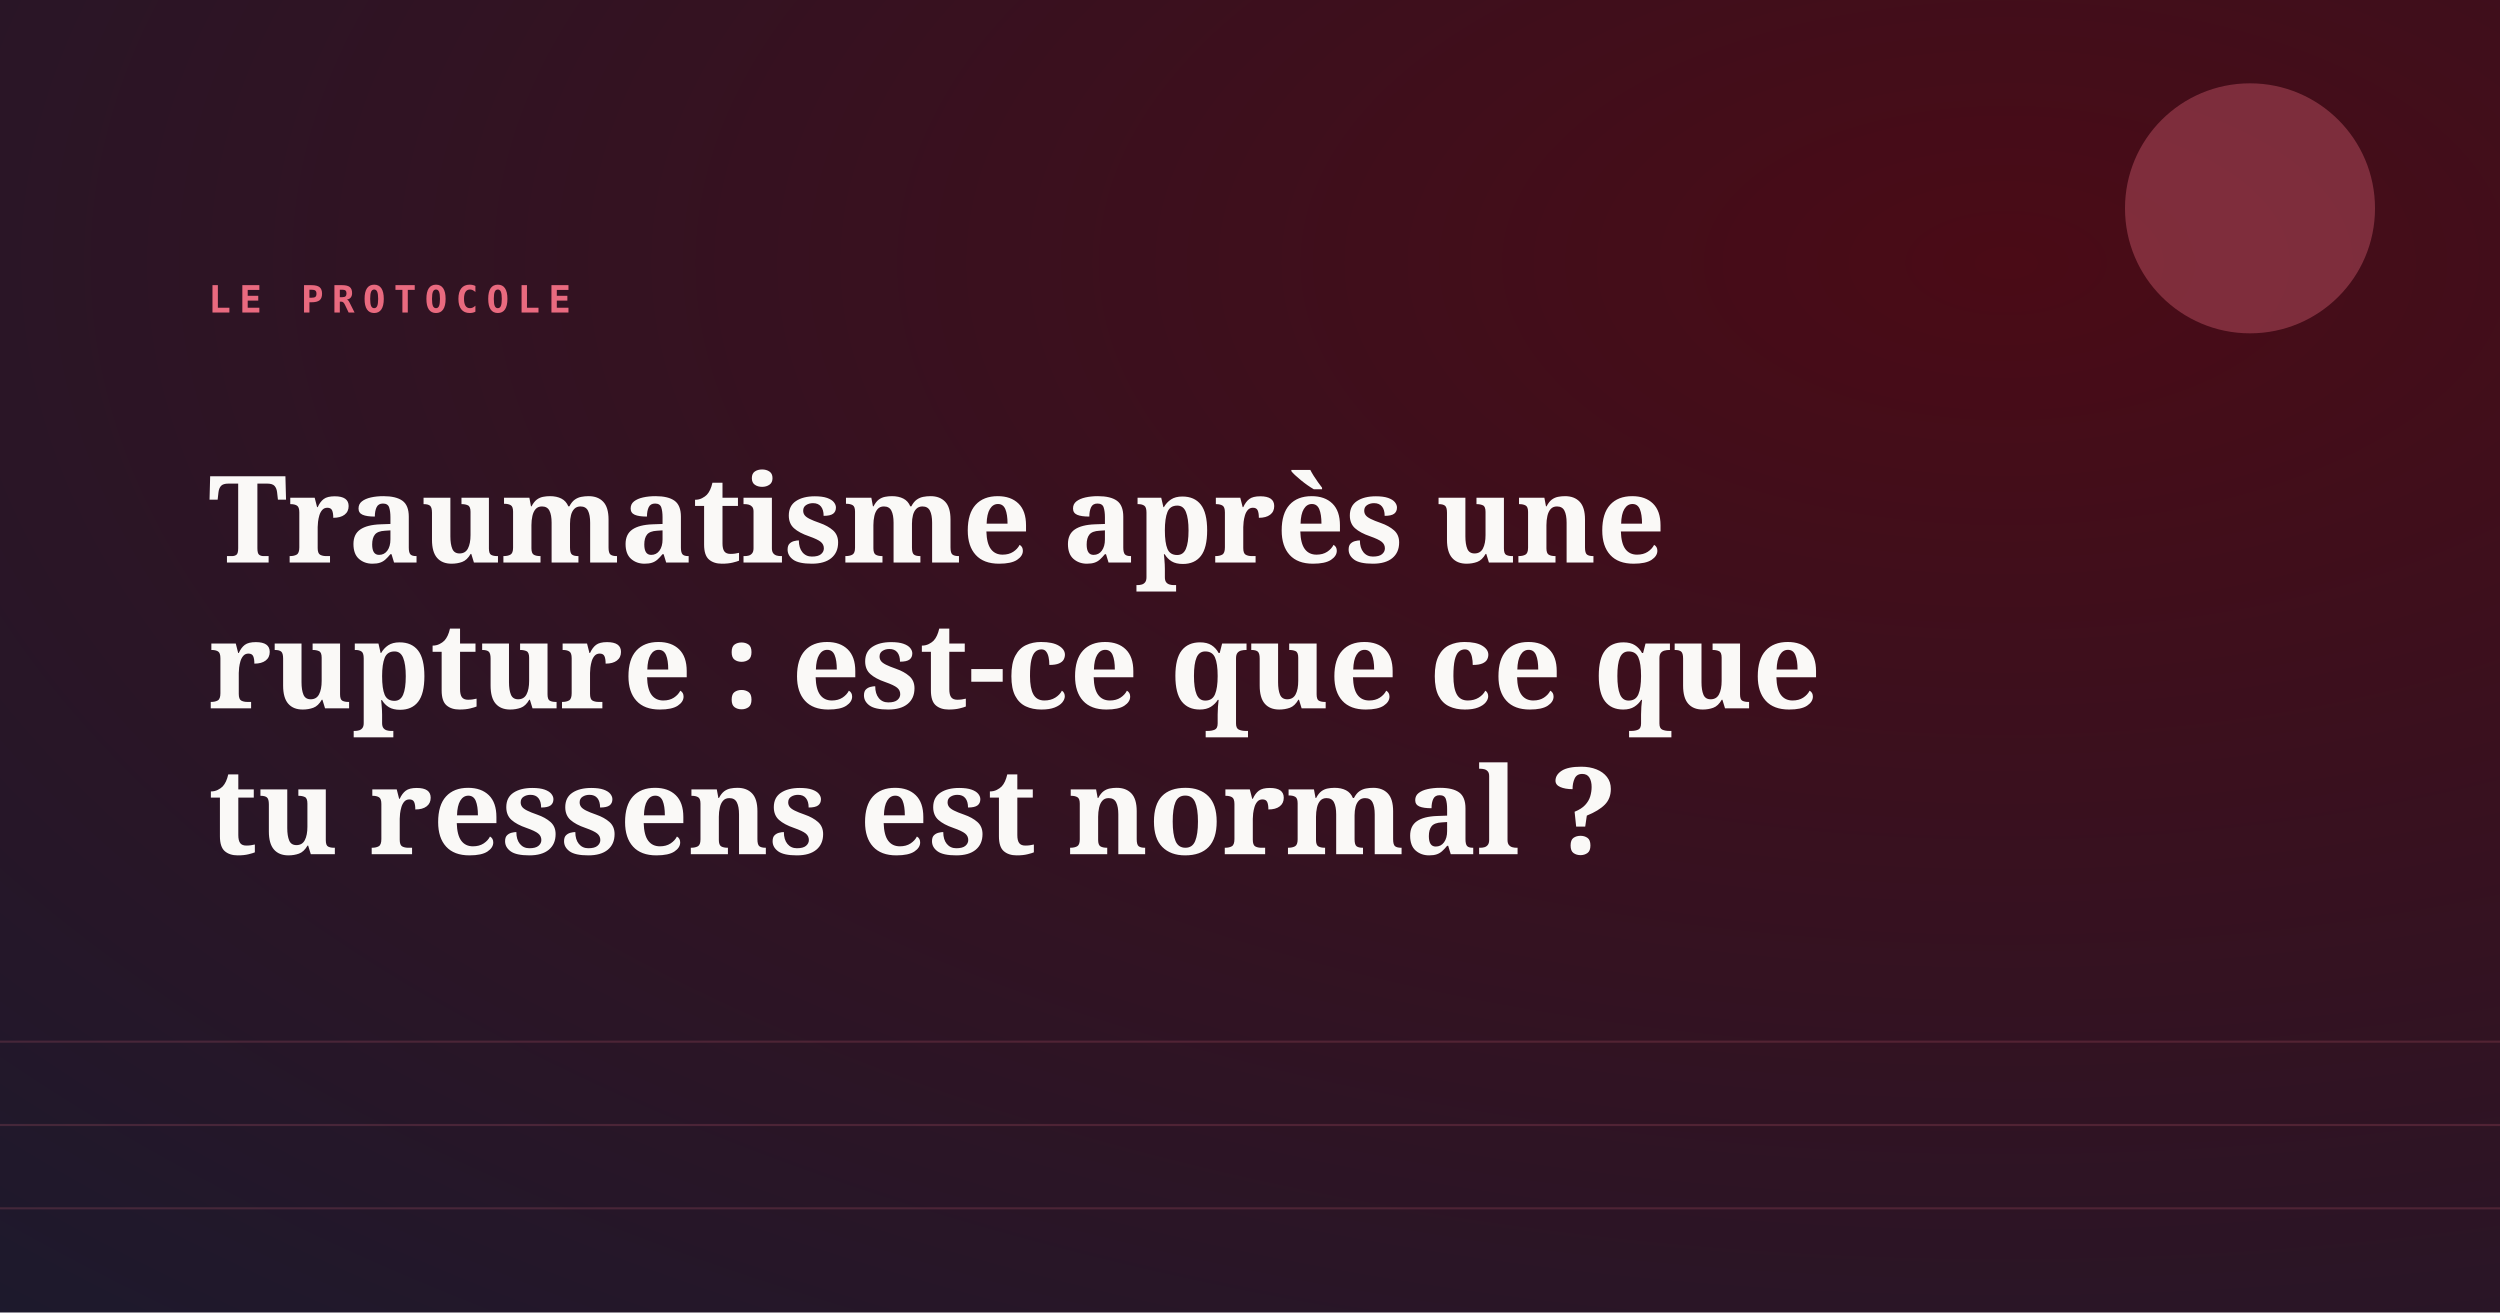
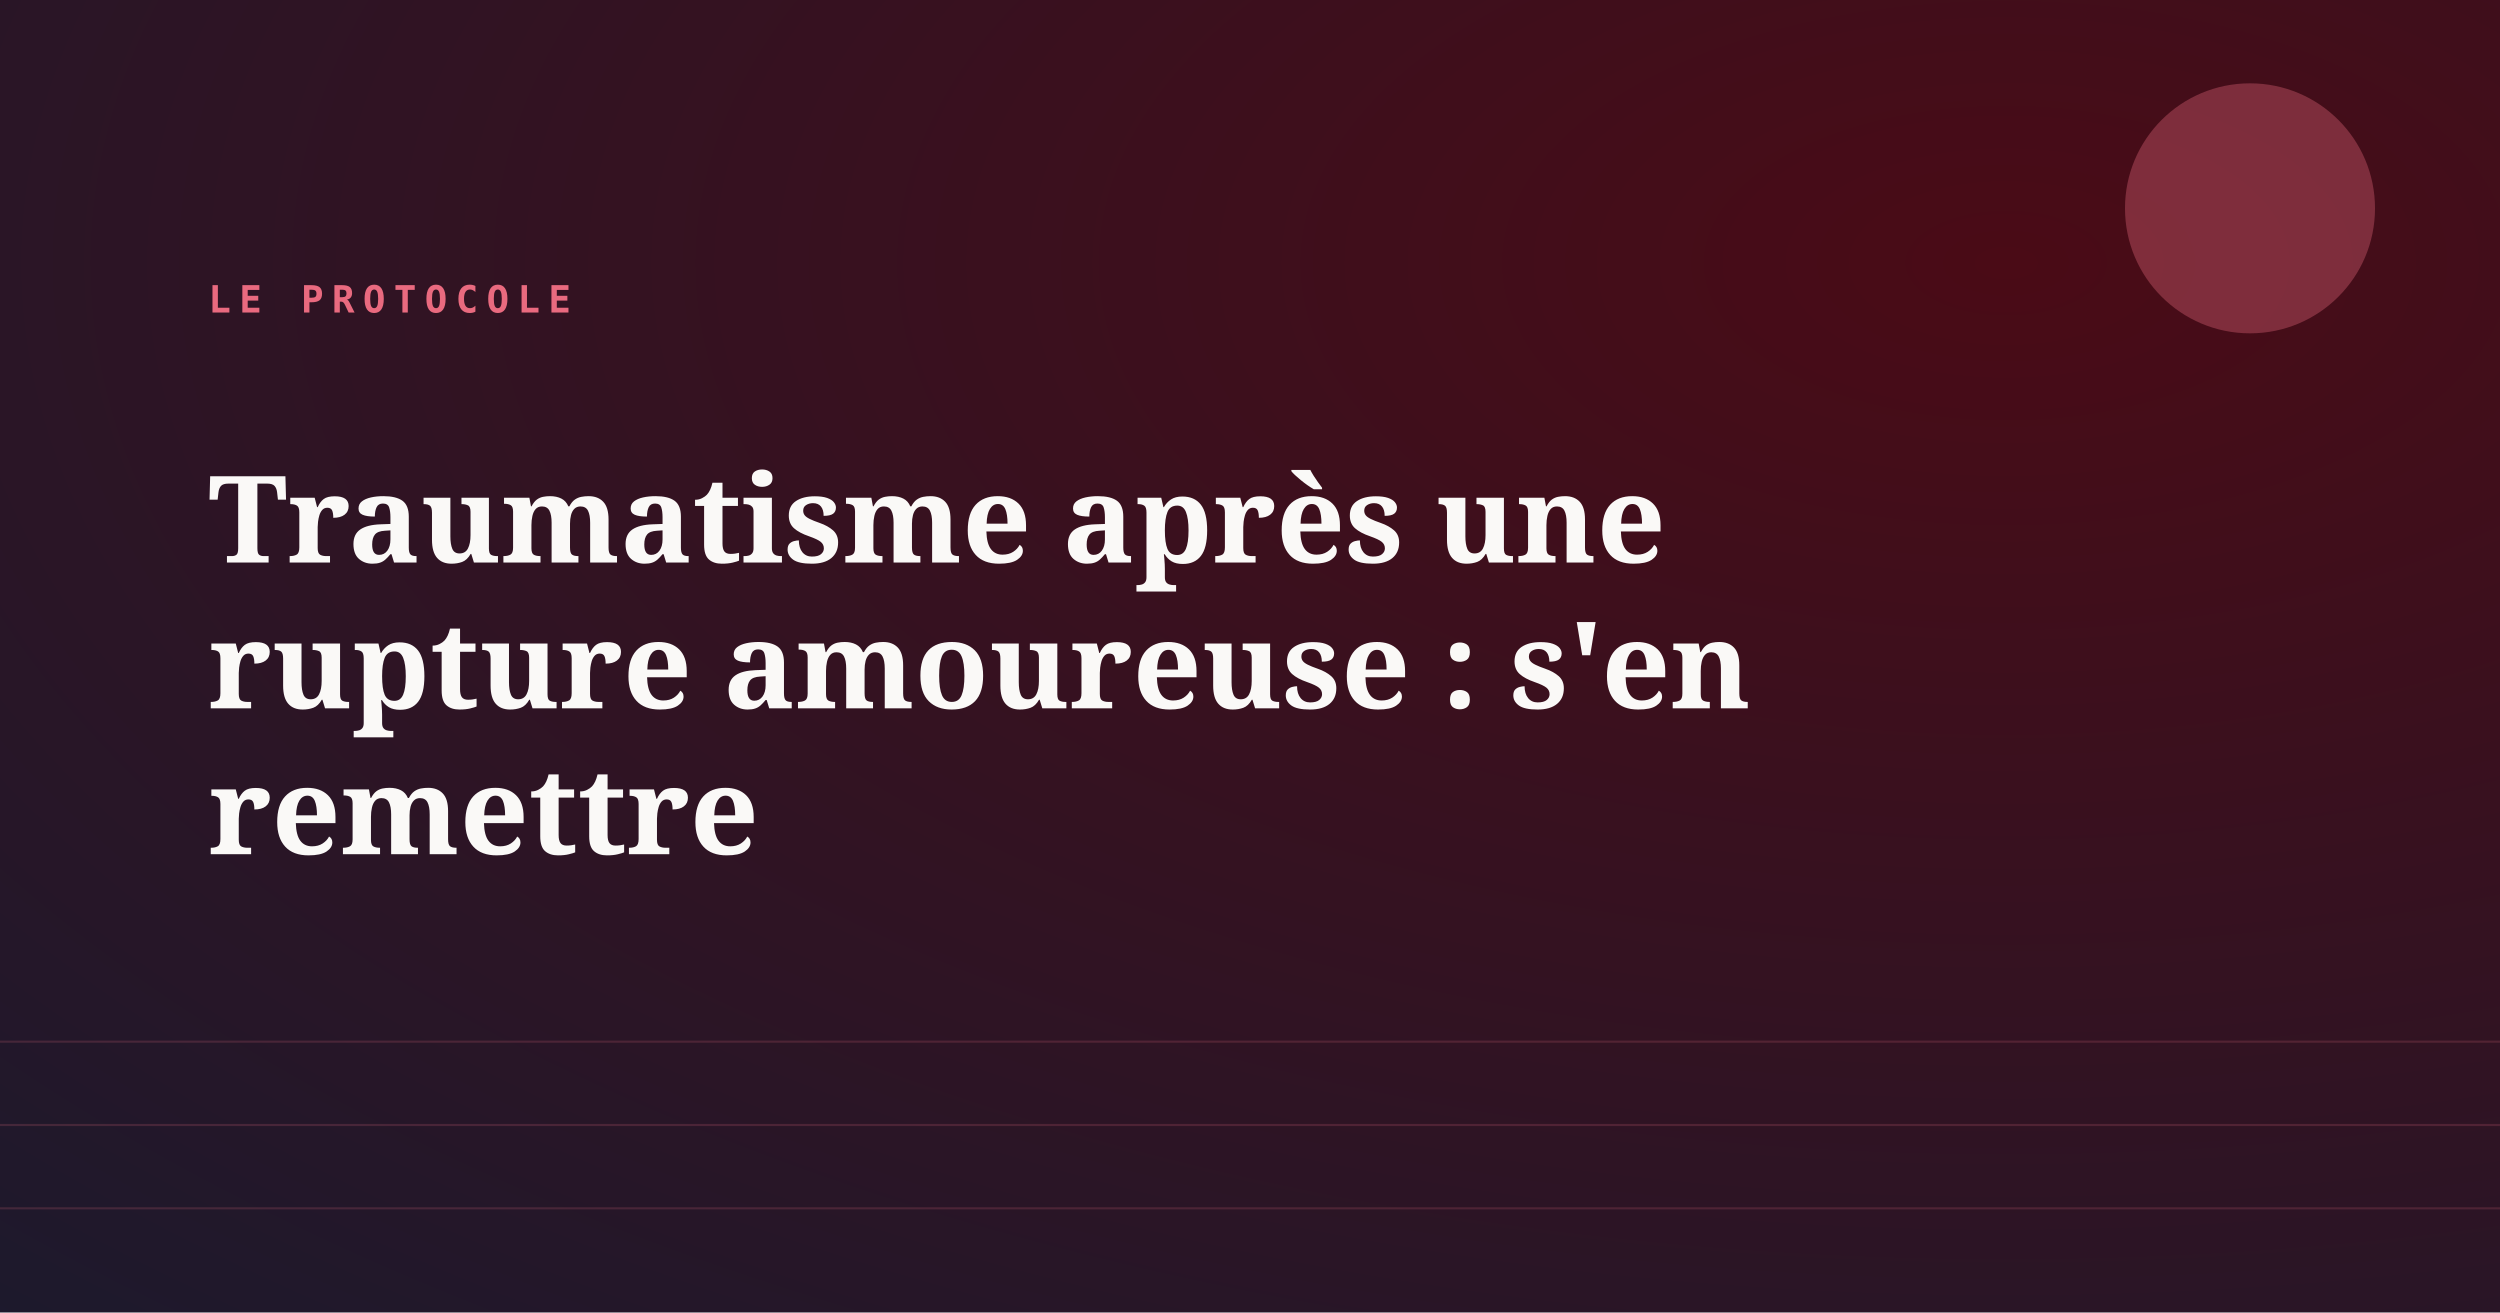
<svg xmlns="http://www.w3.org/2000/svg" viewBox="0 0 1200 630" width="1200" height="630">
  <defs>
    <radialGradient id="bg" cx="80%" cy="20%" r="120%">
      <stop offset="0%" stop-color="#4a0b16" />
      <stop offset="100%" stop-color="#1A1A2E" />
    </radialGradient>
  </defs>
  <rect width="1200" height="630" fill="url(#bg)" />
  <g opacity="0.18">
    <line x1="0" y1="500" x2="1200" y2="500" stroke="#e96a7f" stroke-width="1" />
    <line x1="0" y1="540" x2="1200" y2="540" stroke="#e96a7f" stroke-width="1" />
    <line x1="0" y1="580" x2="1200" y2="580" stroke="#e96a7f" stroke-width="1" />
  </g>
  <circle cx="1080" cy="100" r="60" fill="#e96a7f" opacity="0.35" />
  <text x="100" y="150" font-family="ui-monospace, monospace" font-size="18" font-weight="600" letter-spacing="4" fill="#e96a7f">LE PROTOCOLE</text>
  <text x="100" y="270" font-family="Georgia, serif" font-weight="bold" font-size="58" fill="#FAF9F7">Traumatisme après une</text>
-   <text x="100" y="340" font-family="Georgia, serif" font-weight="bold" font-size="58" fill="#FAF9F7">rupture : est-ce que ce que</text>
-   <text x="100" y="410" font-family="Georgia, serif" font-weight="bold" font-size="58" fill="#FAF9F7">tu ressens est normal ?</text>
+   <text x="100" y="340" font-family="Georgia, serif" font-weight="bold" font-size="58" fill="#FAF9F7">rupture amoureuse : s'en</text>
+   <text x="100" y="410" font-family="Georgia, serif" font-weight="bold" font-size="58" fill="#FAF9F7">remettre</text>
</svg>
